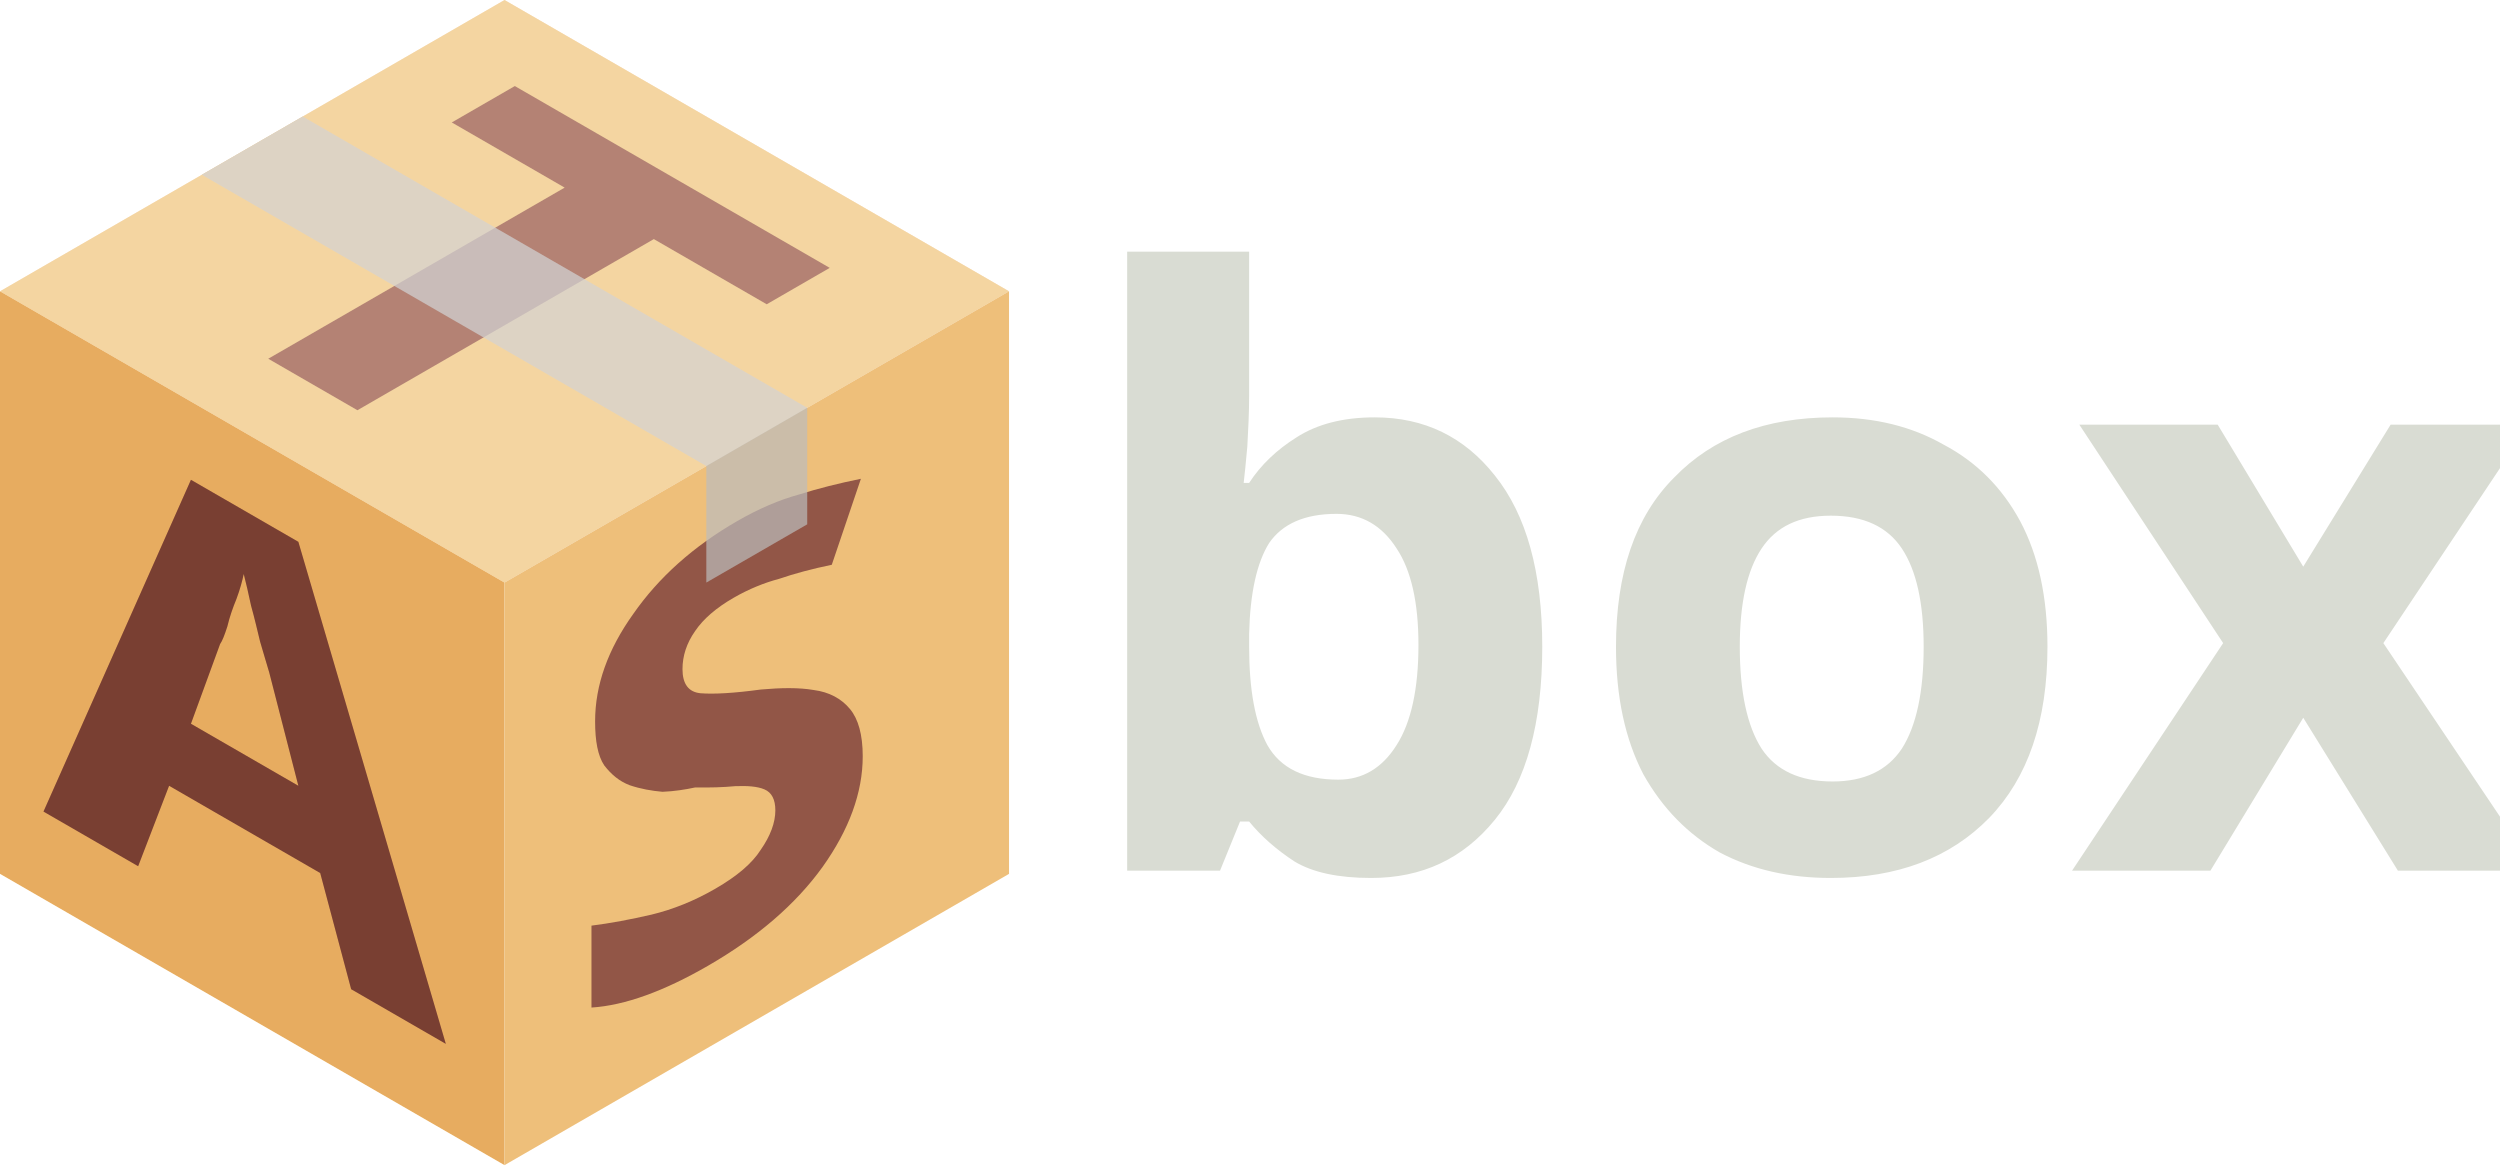
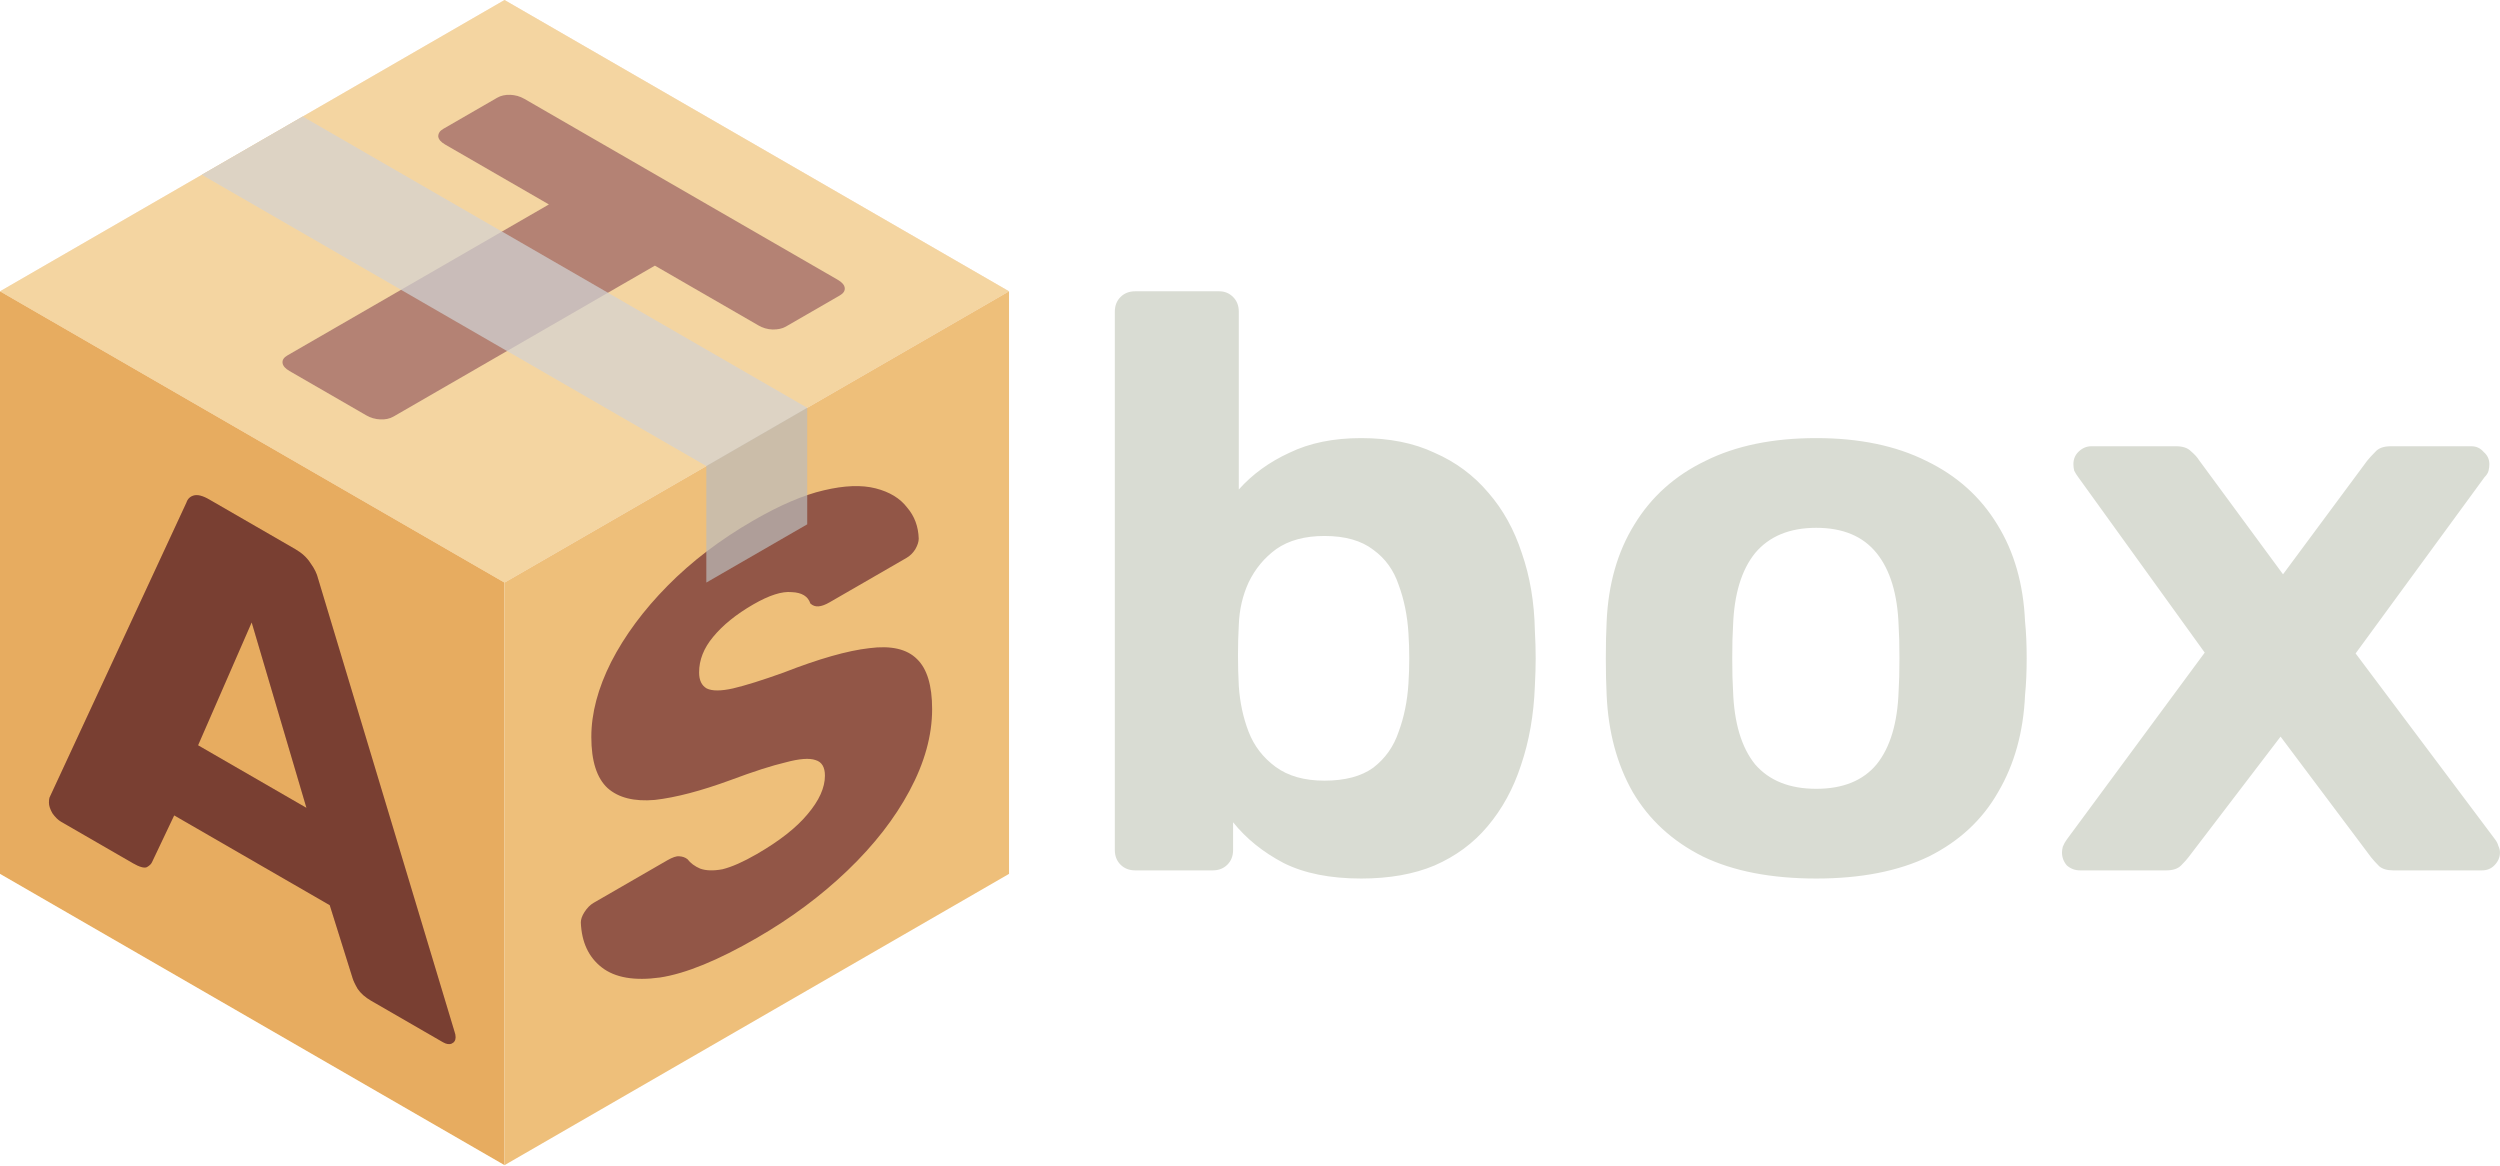
<svg xmlns="http://www.w3.org/2000/svg" width="81.094" height="37.795" viewBox="0 0 21.456 10" version="1.1" id="svg1" xml:space="preserve">
-   <defs id="defs1">
-     <linearGradient id="swatch161">
-       <stop style="stop-color:#41423f;stop-opacity:1;" offset="0" id="stop161" />
-     </linearGradient>
-     <linearGradient id="swatch160">
-       <stop style="stop-color:#10250d;stop-opacity:1;" offset="0" id="stop160" />
-     </linearGradient>
-     <linearGradient id="swatch159">
-       <stop style="stop-color:#41423f;stop-opacity:1;" offset="0" id="stop159" />
-     </linearGradient>
-     <linearGradient id="swatch158">
-       <stop style="stop-color:#41423f;stop-opacity:1;" offset="0" id="stop158" />
-     </linearGradient>
-     <linearGradient id="swatch130">
-       <stop style="stop-color:#41423f;stop-opacity:1;" offset="0" id="stop130" />
-     </linearGradient>
-     <linearGradient id="swatch129">
-       <stop style="stop-color:#10250d;stop-opacity:1;" offset="0" id="stop129" />
-     </linearGradient>
-     <linearGradient id="swatch128">
-       <stop style="stop-color:#00da00;stop-opacity:1;" offset="0" id="stop128" />
-     </linearGradient>
-     <linearGradient id="swatch127">
-       <stop style="stop-color:#1bad09;stop-opacity:1;" offset="0" id="stop127" />
-     </linearGradient>
-     <linearGradient id="swatch126">
-       <stop style="stop-color:#16e913;stop-opacity:1;" offset="0" id="stop126" />
-     </linearGradient>
-     <linearGradient id="swatch120">
-       <stop style="stop-color:#090e12;stop-opacity:1;" offset="0" id="stop120" />
-     </linearGradient>
-     <linearGradient id="swatch105">
-       <stop style="stop-color:#f4debf;stop-opacity:1;" offset="0" id="stop105" />
-     </linearGradient>
-   </defs>
+   <defs id="defs1" />
  <g id="layer18" transform="translate(-1.269878,-0.9999998)">
    <g id="layer2" style="display:inline" transform="translate(-3.060249,-4)">
      <g id="g37" style="display:inline">
        <path style="display:inline;opacity:1;fill:#edbe78;fill-opacity:1;stroke-width:0.265" d="m 8.66,5 -4.33,2.5 4.33,2.5 4.33,-2.5 z" id="path29" />
        <path style="display:inline;opacity:1;fill:#edbe78;fill-opacity:1;stroke-width:0.265" d="m 8.66,15 -4.33,-2.5 V 7.5 l 4.33,2.5 z" id="path30" />
        <path style="display:inline;opacity:1;fill:#edbe78;fill-opacity:1;stroke-width:0.265" d="m 12.99,7.5 v 5 l -4.33,2.5 V 10 Z" id="path31" />
        <g id="g35" style="display:inline">
-           <text xml:space="preserve" style="font-style:normal;font-variant:normal;font-weight:bold;font-stretch:normal;font-size:5px;font-family:Rubik;-inkscape-font-specification:'Rubik Bold';text-align:start;writing-mode:lr-tb;direction:ltr;text-anchor:start;display:inline;opacity:1;mix-blend-mode:normal;fill:#905445;fill-opacity:1;stroke-width:0.265" x="9.17" y="19.25" id="text34" transform="skewY(-30)">
-             <tspan id="tspan34" style="fill:#905445;fill-opacity:1;stroke-width:0.265" x="9.17" y="19.25">S</tspan>
-           </text>
-           <text xml:space="preserve" style="font-style:normal;font-variant:normal;font-weight:bold;font-stretch:normal;font-size:5px;font-family:Rubik;-inkscape-font-specification:'Rubik Bold';text-align:start;writing-mode:lr-tb;direction:ltr;text-anchor:start;display:inline;opacity:1;mix-blend-mode:normal;fill:#905445;fill-opacity:1;stroke-width:0.265" x="4.705" y="9.25" id="text33" transform="skewY(30)">
-             <tspan id="tspan33" style="fill:#905445;fill-opacity:1;stroke-width:0.265" x="4.705" y="9.25">A</tspan>
-           </text>
-           <text xml:space="preserve" style="font-style:normal;font-variant:normal;font-weight:bold;font-stretch:normal;font-size:5px;font-family:Rubik;-inkscape-font-specification:'Rubik Bold';text-align:start;writing-mode:lr-tb;direction:ltr;text-anchor:start;display:inline;opacity:1;mix-blend-mode:normal;fill:#905445;fill-opacity:1;stroke-width:0.265" x="9.25" y="4.25" id="text32" transform="matrix(1,0.5773503,-0.8660254,0.5,0,0)">
-             <tspan id="tspan32" style="font-style:normal;font-variant:normal;font-weight:bold;font-stretch:normal;font-size:5px;font-family:Rubik;-inkscape-font-specification:'Rubik Bold';fill:#905445;fill-opacity:1;stroke-width:0.265" x="9.25" y="4.25">T</tspan>
-           </text>
+           <path d="m 10.825,19.3 q -0.5,0 -0.83,-0.14 -0.33,-0.145 -0.5,-0.375 -0.17,-0.23 -0.18,-0.49 0,-0.04 0.03,-0.07 0.035,-0.035 0.08,-0.035 h 0.63 q 0.07,0 0.105,0.025 0.04,0.025 0.07,0.065 0.04,0.075 0.11,0.145 0.075,0.07 0.19,0.115 0.12,0.04 0.295,0.04 0.29,0 0.435,-0.09 0.15,-0.09 0.15,-0.245 0,-0.11 -0.08,-0.18 -0.08,-0.075 -0.26,-0.13 -0.175,-0.06 -0.47,-0.12 -0.38,-0.08 -0.65,-0.205 -0.265,-0.13 -0.405,-0.335 -0.14,-0.21 -0.14,-0.52 0,-0.305 0.17,-0.545 0.175,-0.24 0.485,-0.375 0.31,-0.135 0.735,-0.135 0.345,0 0.605,0.09 0.265,0.09 0.445,0.24 0.18,0.15 0.27,0.32 0.095,0.165 0.1,0.325 0,0.04 -0.03,0.075 -0.03,0.03 -0.075,0.03 h -0.66 q -0.055,0 -0.095,-0.02 -0.04,-0.02 -0.07,-0.065 -0.03,-0.11 -0.16,-0.19 -0.125,-0.085 -0.33,-0.085 -0.22,0 -0.345,0.08 -0.12,0.075 -0.12,0.235 0,0.1 0.065,0.175 0.07,0.075 0.225,0.13 0.16,0.055 0.435,0.115 0.455,0.085 0.735,0.215 0.28,0.125 0.41,0.33 0.13,0.2 0.13,0.505 0,0.34 -0.195,0.59 -0.19,0.245 -0.53,0.375 -0.34,0.13 -0.78,0.13 z" id="text34" style="font-weight:bold;font-size:5px;font-family:Rubik;-inkscape-font-specification:'Rubik Bold';fill:#905445;stroke-width:0.265" transform="skewY(-30)" aria-label="S" />
+           <path d="m 4.855,9.25 q -0.04,0 -0.075,-0.03 -0.03,-0.035 -0.03,-0.075 0,-0.025 0.005,-0.045 L 5.93,5.89 q 0.015,-0.055 0.06,-0.095 0.05,-0.045 0.135,-0.045 H 6.865 q 0.085,0 0.13,0.045 0.05,0.04 0.065,0.095 l 1.17,3.21 q 0.01,0.02 0.01,0.045 0,0.04 -0.035,0.075 -0.03,0.03 -0.075,0.03 H 7.515 q -0.075,0 -0.115,-0.035 -0.035,-0.04 -0.045,-0.07 L 7.16,8.635 H 5.825 l -0.19,0.51 q -0.01,0.03 -0.045,0.07 -0.035,0.035 -0.12,0.035 z M 6.03,7.915 H 6.96 L 6.49,6.595 Z" id="text33" style="font-weight:bold;font-size:5px;font-family:Rubik;-inkscape-font-specification:'Rubik Bold';fill:#905445;stroke-width:0.265" transform="skewY(30)" aria-label="A" />
+           <path d="m 10.495,4.25 q -0.055,0 -0.09,-0.035 -0.035,-0.035 -0.035,-0.09 v -2.59 H 9.48 q -0.055,0 -0.09,-0.035 -0.035,-0.04 -0.035,-0.09 V 0.875 q 0,-0.055 0.035,-0.09 0.035,-0.035 0.09,-0.035 h 2.69 q 0.055,0 0.09,0.035 0.035,0.035 0.035,0.09 V 1.41 q 0,0.05 -0.035,0.09 -0.035,0.035 -0.09,0.035 h -0.89 v 2.59 q 0,0.055 -0.035,0.09 -0.035,0.035 -0.09,0.035 z" id="text32" style="font-weight:bold;font-size:5px;font-family:Rubik;-inkscape-font-specification:'Rubik Bold';fill:#905445;stroke-width:0.265" transform="matrix(1,0.5773503,-0.8660254,0.5,0,0)" aria-label="T" />
        </g>
        <path style="display:inline;opacity:0.695;fill:#bbbbbb;fill-opacity:1;stroke-width:0.265" d="m 10.392,10 0.866,-0.5 V 8.5 L 6.928,6 6.062,6.5 l 4.33,2.5 z" id="path32" />
        <g id="g31-3" style="display:inline;opacity:1;mix-blend-mode:soft-light">
          <path style="opacity:1;fill:#dedede;fill-opacity:1;stroke-width:0.265" d="m 8.66,5 -4.33,2.5 4.33,2.5 4.33,-2.5 z" id="path29-5" />
          <path style="opacity:1;fill:#505050;fill-opacity:1;stroke-width:0.265" d="m 8.66,15 -4.33,-2.5 V 7.5 l 4.33,2.5 z" id="path30-6" />
          <path style="opacity:1;fill:#848484;fill-opacity:1;stroke-width:0.265" d="m 12.99,7.5 v 5 l -4.33,2.5 V 10 Z" id="path31-2" />
        </g>
      </g>
-       <text xml:space="preserve" style="font-style:normal;font-variant:normal;font-weight:600;font-stretch:normal;font-size:7px;font-family:Rubik;-inkscape-font-specification:'Rubik Semi-Bold';text-align:start;writing-mode:lr-tb;direction:ltr;text-anchor:start;opacity:1;fill:#41423f;fill-opacity:1;stroke:none;stroke-width:0.265;stroke-opacity:1" x="13.457" y="12.47" id="text35">
-         <tspan id="tspan35" style="font-style:normal;font-variant:normal;font-weight:600;font-stretch:normal;font-size:7px;font-family:Rubik;-inkscape-font-specification:'Rubik Semi-Bold';fill:#d9dcd3;fill-opacity:1;stroke-width:0.265" x="13.457" y="12.47">box</tspan>
-       </text>
+       <path style="font-weight:600;font-size:7px;font-family:Rubik;-inkscape-font-specification:'Rubik Semi-Bold';fill:#d9dcd3;stroke-width:0.265" d="m 16.012,12.54 q -0.399,0 -0.665,-0.133 -0.266,-0.14 -0.434,-0.35 v 0.238 q 0,0.077 -0.049,0.126 -0.049,0.049 -0.126,0.049 h -0.665 q -0.077,0 -0.126,-0.049 -0.049,-0.049 -0.049,-0.126 V 7.675 q 0,-0.077 0.049,-0.126 0.049,-0.049 0.126,-0.049 h 0.721 q 0.07,0 0.119,0.049 0.049,0.049 0.049,0.126 v 1.526 q 0.175,-0.196 0.434,-0.315 0.259,-0.126 0.616,-0.126 0.364,0 0.63,0.126 0.273,0.119 0.462,0.343 0.189,0.217 0.287,0.518 0.105,0.301 0.112,0.665 0.007,0.126 0.007,0.238 0,0.105 -0.007,0.238 -0.014,0.371 -0.119,0.679 -0.098,0.301 -0.287,0.525 -0.182,0.217 -0.455,0.336 -0.266,0.112 -0.63,0.112 z m -0.315,-0.84 q 0.266,0 0.42,-0.112 0.154,-0.119 0.217,-0.308 0.07,-0.189 0.084,-0.413 0.014,-0.217 0,-0.434 -0.014,-0.224 -0.084,-0.413 -0.063,-0.189 -0.217,-0.301 -0.154,-0.119 -0.42,-0.119 -0.252,0 -0.413,0.112 -0.154,0.112 -0.238,0.287 -0.077,0.168 -0.084,0.364 -0.007,0.126 -0.007,0.259 0,0.133 0.007,0.266 0.014,0.21 0.084,0.392 0.07,0.182 0.231,0.301 0.161,0.119 0.42,0.119 z m 4.221,0.84 q -0.581,0 -0.973,-0.189 -0.392,-0.196 -0.602,-0.553 -0.203,-0.357 -0.224,-0.833 -0.007,-0.14 -0.007,-0.315 0,-0.182 0.007,-0.315 0.021,-0.483 0.238,-0.833 0.217,-0.357 0.609,-0.546 0.392,-0.196 0.952,-0.196 0.553,0 0.945,0.196 0.392,0.189 0.609,0.546 0.217,0.35 0.238,0.833 0.014,0.133 0.014,0.315 0,0.175 -0.014,0.315 -0.021,0.476 -0.231,0.833 -0.203,0.357 -0.595,0.553 -0.392,0.189 -0.966,0.189 z m 0,-0.77 q 0.343,0 0.518,-0.21 0.175,-0.217 0.189,-0.63 0.007,-0.105 0.007,-0.28 0,-0.175 -0.007,-0.28 -0.014,-0.406 -0.189,-0.623 -0.175,-0.217 -0.518,-0.217 -0.343,0 -0.525,0.217 -0.175,0.217 -0.189,0.623 -0.007,0.105 -0.007,0.28 0,0.175 0.007,0.28 0.014,0.413 0.189,0.63 0.182,0.21 0.525,0.21 z m 2.263,0.7 q -0.063,0 -0.112,-0.042 -0.042,-0.049 -0.042,-0.112 0,-0.021 0.007,-0.049 0.014,-0.035 0.035,-0.063 l 1.183,-1.603 -1.085,-1.505 q -0.021,-0.028 -0.035,-0.056 -0.007,-0.028 -0.007,-0.056 0,-0.063 0.042,-0.105 0.049,-0.049 0.112,-0.049 h 0.728 q 0.084,0 0.126,0.042 0.049,0.042 0.07,0.077 l 0.721,0.98 0.721,-0.973 q 0.028,-0.035 0.07,-0.077 0.042,-0.049 0.133,-0.049 h 0.693 q 0.063,0 0.105,0.049 0.049,0.042 0.049,0.105 0,0.028 -0.007,0.056 -0.007,0.028 -0.035,0.056 l -1.106,1.512 1.197,1.596 q 0.021,0.028 0.028,0.056 0.014,0.028 0.014,0.056 0,0.063 -0.049,0.112 -0.042,0.042 -0.105,0.042 h -0.763 q -0.077,0 -0.119,-0.035 -0.042,-0.042 -0.07,-0.077 l -0.777,-1.036 -0.791,1.036 q -0.021,0.028 -0.063,0.07 -0.042,0.042 -0.126,0.042 z" id="text35" aria-label="box" />
    </g>
  </g>
</svg>
